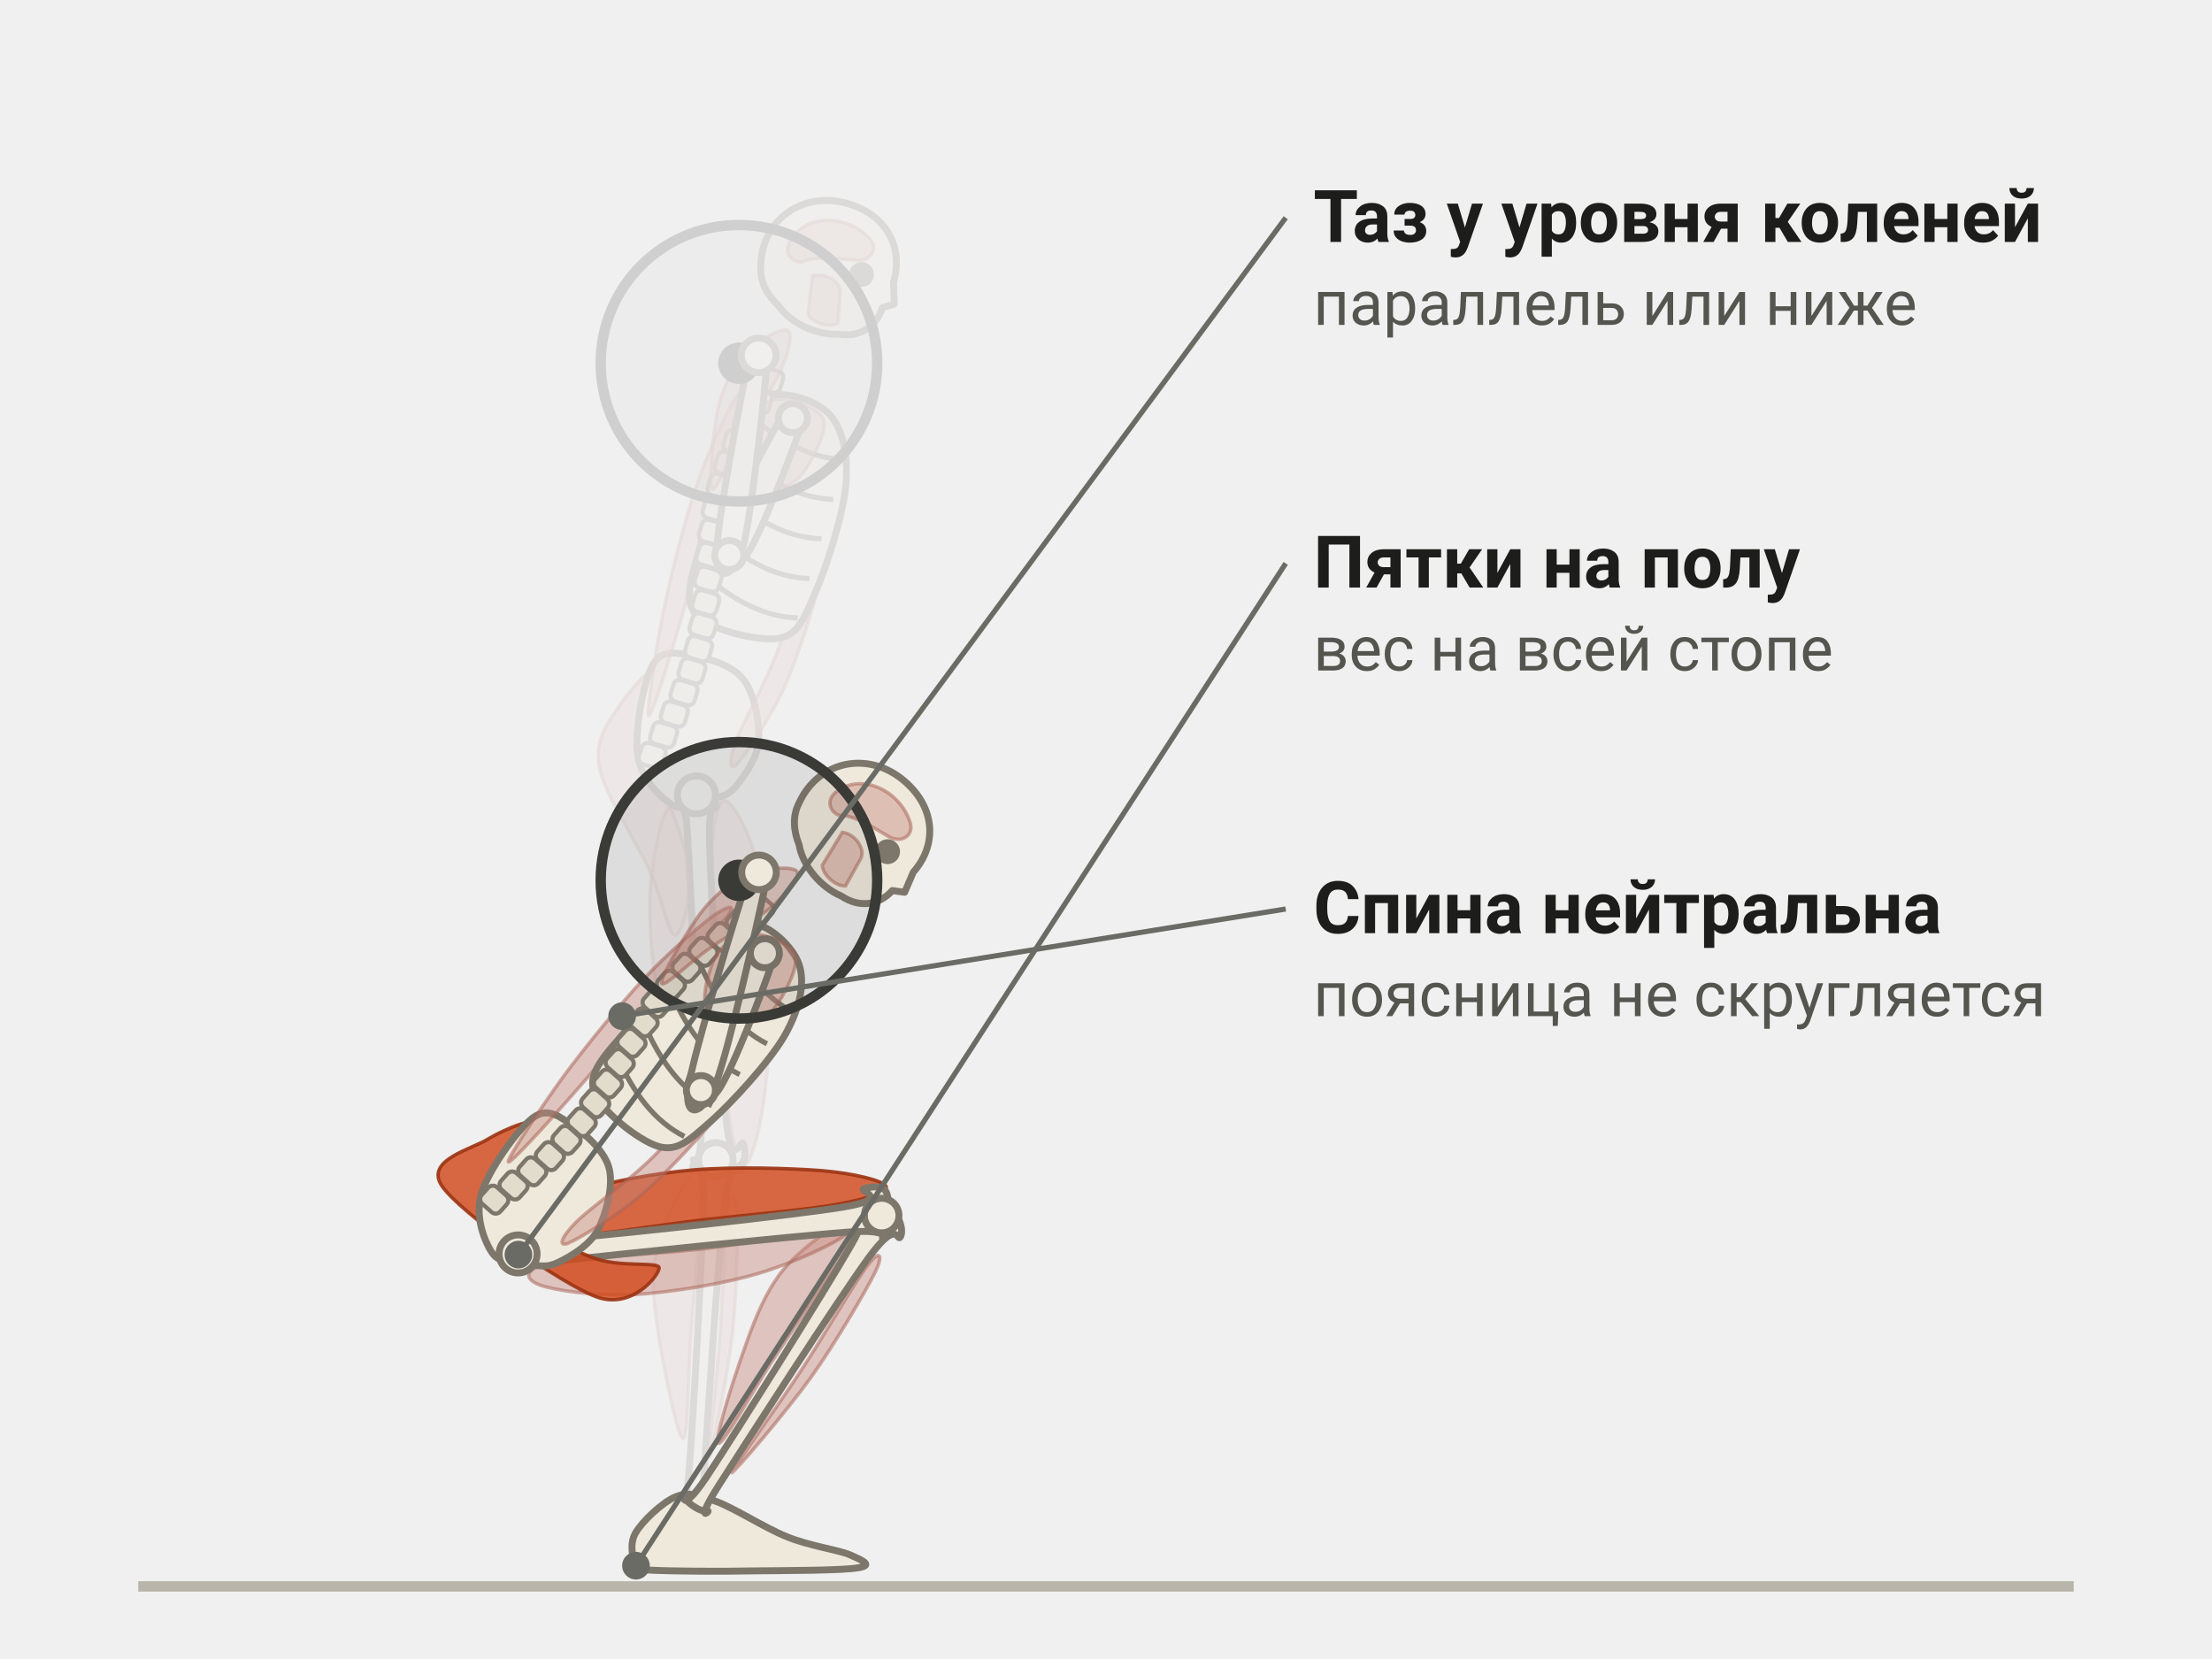
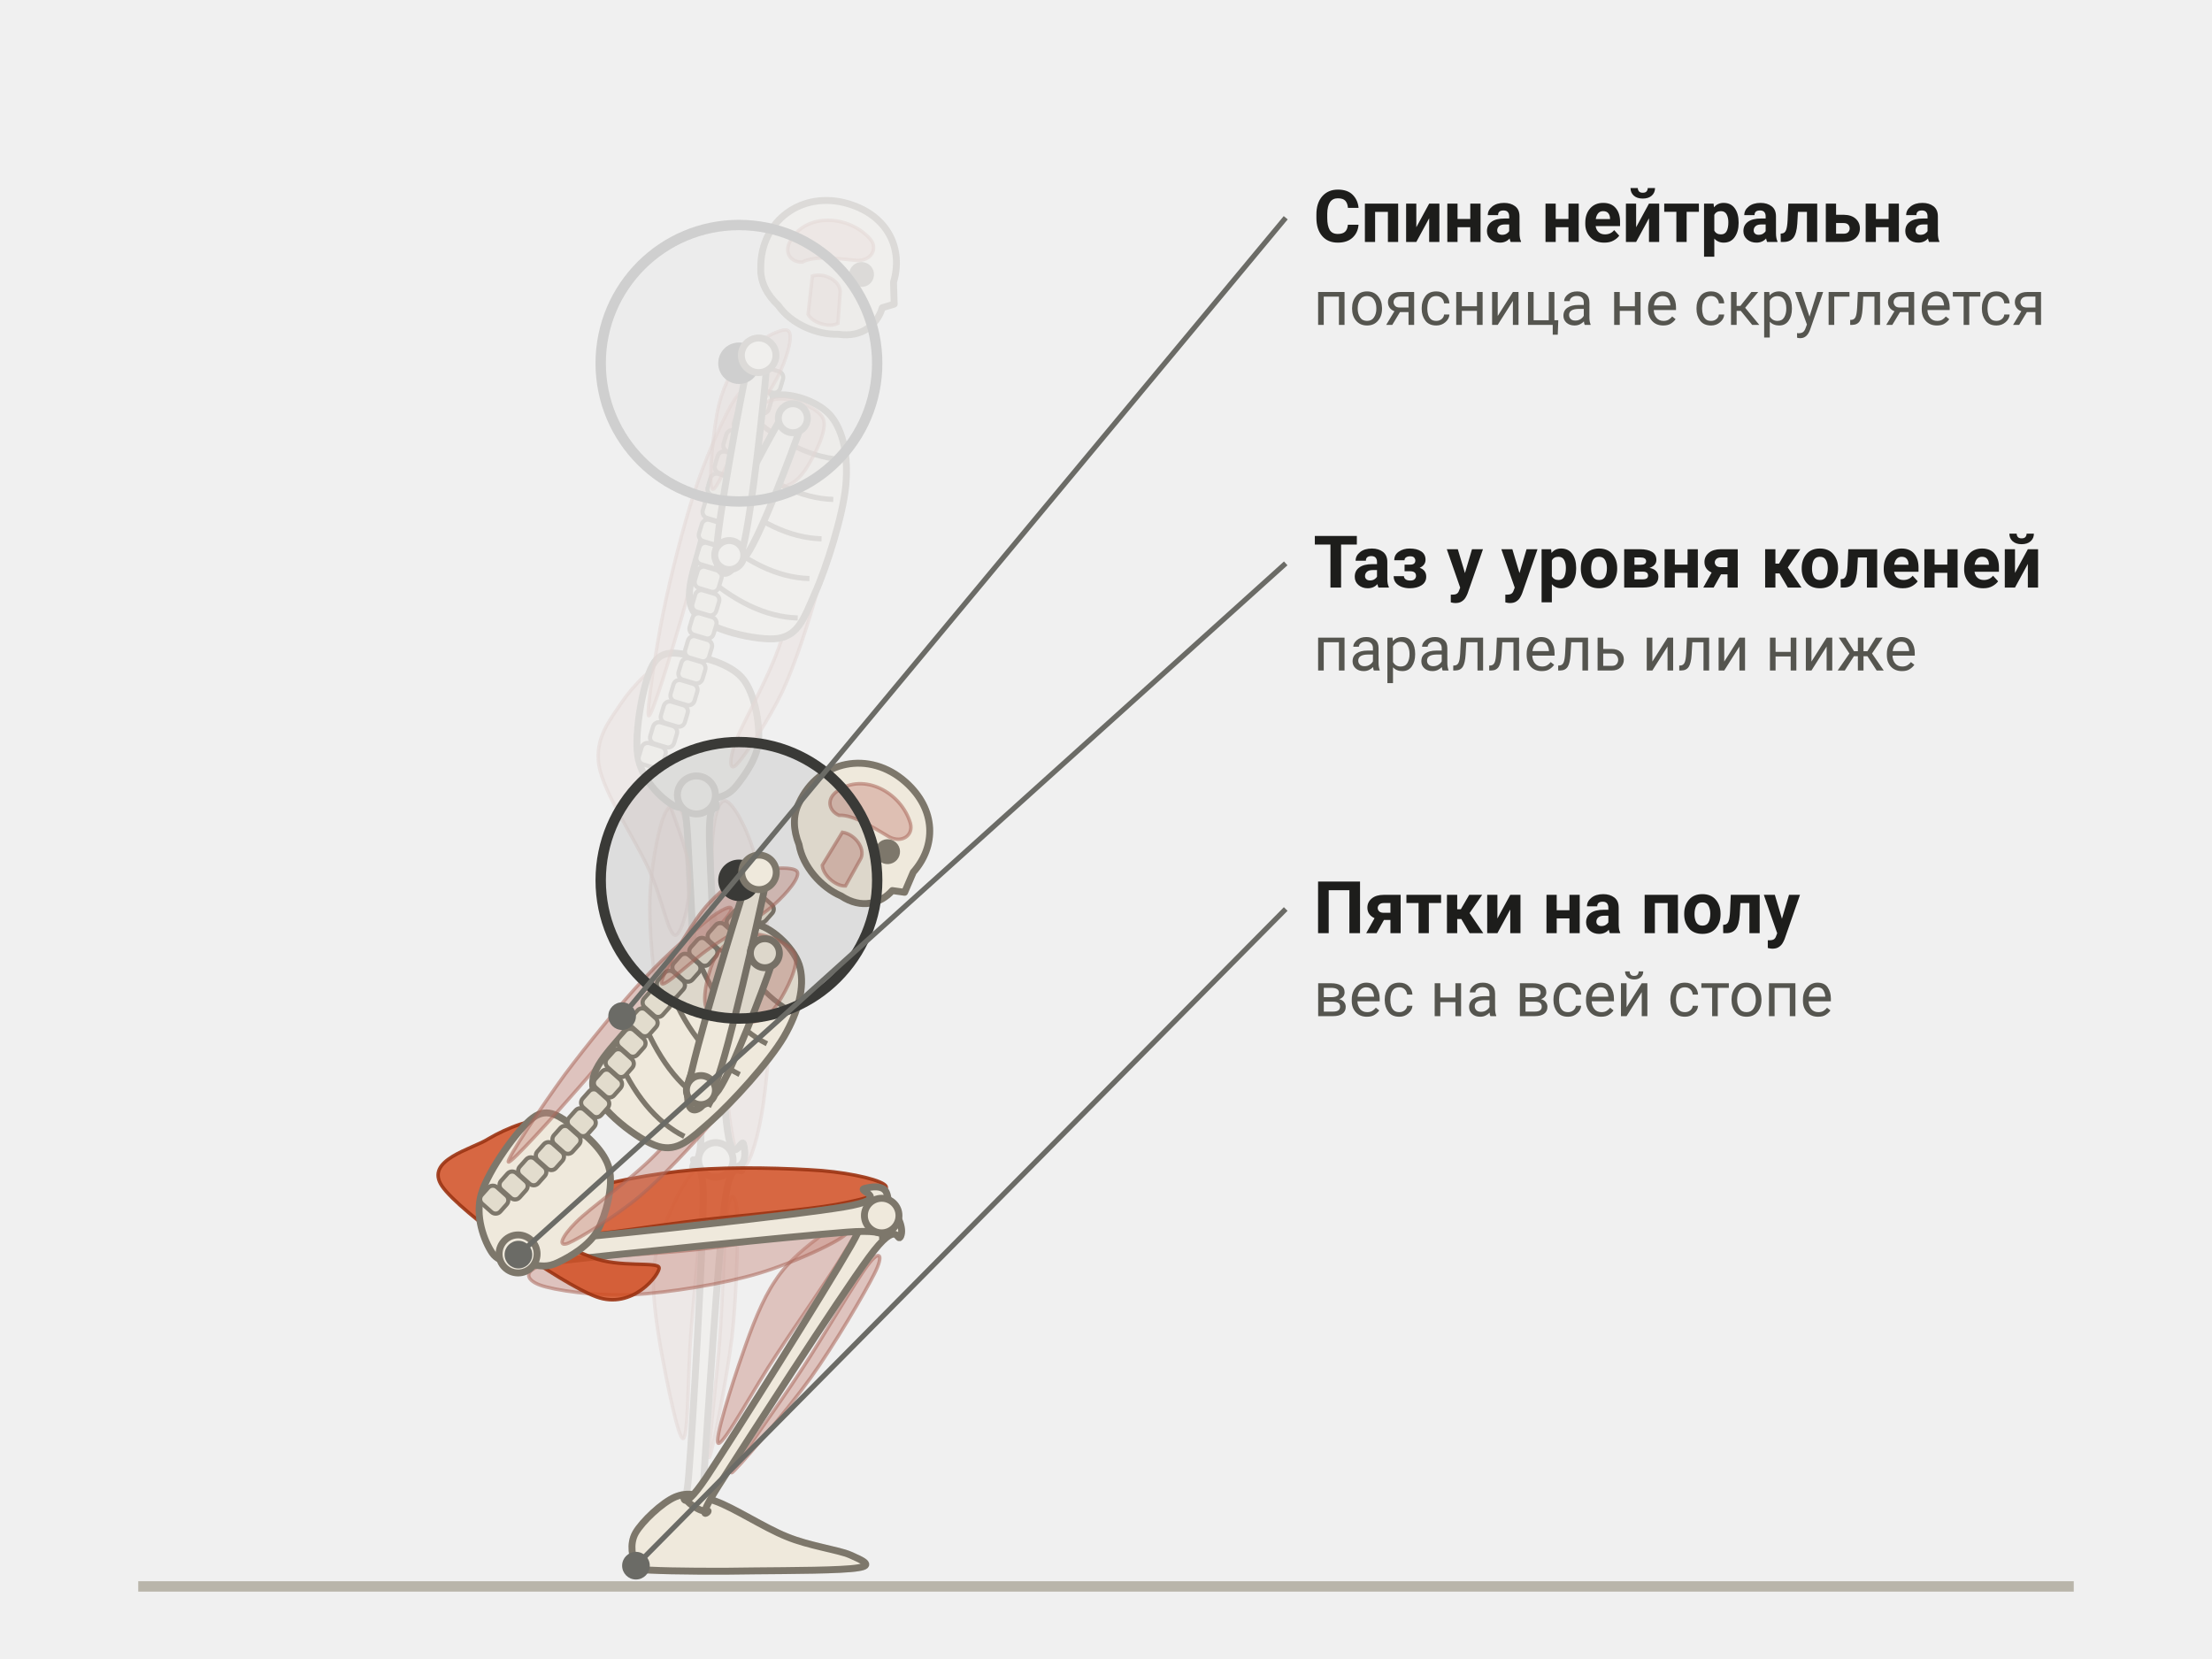
<svg xmlns="http://www.w3.org/2000/svg" viewBox="0 0 640 480" role="img" aria-label="До параллели и ниже, если пятки на полу и поясница ровная.">
  <style>
.bone{fill:#efe9dc;stroke:#7d776b;stroke-width:2;stroke-linejoin:round}
.joint{fill:#efe9dc;stroke:#7d776b;stroke-width:2}
.vert{fill:#e2dccd;stroke:#7d776b;stroke-width:1.2}
.m{fill:#c7867a;fill-opacity:.42;stroke:#a9665a;stroke-opacity:.55;stroke-width:1}
.on{fill:#d2491d;fill-opacity:.82;stroke:#9c3412;stroke-opacity:.9}
.plate{fill:#3a3a37;fill-opacity:.1;stroke:#3a3a37;stroke-width:3}
.bar{fill:#3a3a37}
.ghost{opacity:.18}
.ground{stroke:#b9b5aa;stroke-width:3}
.guide{stroke:#3d7fb8;stroke-width:2.5;stroke-dasharray:8 7;fill:none}
.arrow{stroke:#d2491d;stroke-width:5;fill:none;stroke-linecap:round;marker-end:url(#ah)}
.ahead{fill:#d2491d}
.lead{stroke:#6b6b66;stroke-width:1.5;fill:none}
.t{font:600 21px system-ui,-apple-system,"Segoe UI",Roboto,sans-serif;fill:#1d1d1b}
.s{font:400 18px system-ui,-apple-system,"Segoe UI",Roboto,sans-serif;fill:#55554f}
.ok{fill:#2e8b57}.bad{fill:#c0392b}
.balloon{fill:#3d7fb8;fill-opacity:.25;stroke:#3d7fb8;stroke-width:2}
@media (prefers-color-scheme:dark){
.bone,.joint{fill:#d9d3c4;stroke:#3b3934}.vert{fill:#c9c2b2;stroke:#3b3934}
.plate{fill:#ecebe6;fill-opacity:.12;stroke:#bdbbb3}.bar{fill:#bdbbb3}
.t{fill:#ecebe6}.s{fill:#a9a8a1}.lead{stroke:#9a9993}.ground{stroke:#55534d}
.arrow{stroke:#f0703f}.ahead{fill:#f0703f}.on{fill:#f0703f}
}
</style>
  <defs>
    <marker id="ah" viewBox="0 0 10 10" refX="6" refY="5" markerWidth="4" markerHeight="4" orient="auto">
      <path class="ahead" d="M0 0L10 5L0 10z" />
    </marker>
  </defs>
  <style>
.small{font-size:15px}
.barfill{fill:#d2491d}.track{stroke:#d9d5ca;stroke-width:3}
.card{fill:#f3f1ea;stroke:#e2ded2}.dot{fill:#d2491d}
.okc{fill:#2e8b57}.badc{fill:#c0392b}.mark{stroke:#fff;stroke-width:3.5;fill:none;stroke-linecap:round}
.num{fill:#d2491d}.numt{font:700 18px system-ui,-apple-system,"Segoe UI",Roboto,sans-serif;fill:#fff}
@media (prefers-color-scheme:dark){.barfill,.dot,.num{fill:#f0703f}.track{stroke:#3a3934}.card{fill:#26262a;stroke:#34343a}}
</style>
  <line class="ground" x1="40" y1="459" x2="600" y2="459" />
  <g class="ghost">
    <path class="bone" d="M183.9 452.7C183.1 450.9 182.0 446.8 183.9 443.5C185.8 440.2 191.6 434.7 195.4 433.1C199.2 431.6 201.5 432.4 206.9 434.3C212.3 436.2 221.1 442.0 227.6 444.6C234.1 447.3 242.6 448.4 246.0 449.9C249.4 451.4 252.9 452.9 248.3 453.6C243.7 454.4 228.4 454.4 218.4 454.5C208.4 454.7 194.2 454.6 188.5 454.3C182.8 454.0 184.7 454.5 183.9 452.7Z" />
    <path class="m" d="M197.7 416.2C196.3 416.9 192.7 398.6 191.2 390.3C189.8 382.1 188.6 373.8 189.2 366.9C189.8 360.0 192.5 353.7 194.6 349.0C196.7 344.2 200.4 338.1 201.8 338.3C203.2 338.6 203.1 342.6 202.8 350.6C202.5 358.5 200.7 374.9 199.9 385.9C199.0 396.8 199.2 415.4 197.7 416.2Z" />
    <path class="m" d="M205.2 421.7C205.8 421.8 210.4 398.4 211.8 386.7C213.1 375.0 213.6 357.4 213.3 351.3C213.1 345.2 211.3 344.2 210.4 350.1C209.6 355.9 209.2 374.5 208.3 386.5C207.5 398.4 204.6 421.7 205.2 421.7Z" />
    <path class="bone" d="M204.3 434.9C205.5 433.6 202.8 441.2 203.7 426.7C204.6 412.2 207.8 362.8 209.7 348.0C211.5 333.3 214.9 340.8 214.7 338.2C214.5 335.7 210.8 332.9 208.4 332.7C206.0 332.5 201.3 334.7 200.5 337.2C199.7 339.7 203.7 332.7 203.5 347.6C203.3 362.4 200.5 411.9 199.3 426.4C198.2 440.9 195.6 432.9 196.5 434.3C197.3 435.7 203.1 436.1 204.3 434.9Z" />
    <path class="m" d="M203.3 325.2C202.0 328.0 194.8 309.8 192.3 299.3C189.7 288.9 188.0 273.1 188.0 262.5C188.0 251.9 190.4 239.8 192.2 235.8C193.9 231.8 197.0 230.8 198.3 238.6C199.6 246.5 199.3 268.6 200.2 283.0C201.0 297.5 204.6 322.5 203.3 325.2Z" />
    <path class="m" d="M215.4 337.3C217.1 336.7 219.6 328.3 220.9 319.0C222.2 309.8 223.5 293.6 223.1 281.8C222.7 270.0 220.8 256.5 218.6 248.2C216.4 239.8 212.0 232.1 209.9 231.7C207.8 231.3 206.3 237.2 206.0 245.6C205.8 254.1 207.6 269.8 208.4 282.6C209.3 295.4 209.8 313.6 211.0 322.7C212.2 331.8 213.8 337.9 215.4 337.3Z" />
    <path class="bone" d="M213.6 337.4C215.9 336.6 215.7 333.1 215.1 331.0C214.5 328.9 211.8 339.3 210.2 324.9C208.5 310.5 205.8 260.0 205.3 244.6C204.8 229.3 207.6 235.7 207.2 232.9C206.8 230.1 204.4 228.1 202.8 227.8C201.2 227.5 198.1 228.8 197.4 231.3C196.8 233.8 198.1 227.2 199.0 242.8C199.9 258.5 202.5 309.8 202.8 325.3C203.2 340.8 199.3 333.9 201.1 336.0C202.9 338.0 211.3 338.3 213.6 337.4Z" />
    <circle class="joint" cx="207.1" cy="335.6" r="5" />
    <path class="m" d="M191.9 193.4C190.2 190.8 182.8 198.8 179.7 203.5C176.6 208.2 172.0 213.5 173.3 221.5C174.7 229.6 184.3 243.7 187.9 251.9C191.6 260.1 193.4 270.7 195.4 270.6C197.3 270.5 200.3 259.9 199.4 251.3C198.5 242.7 191.2 228.7 189.9 219.0C188.7 209.4 193.6 196.0 191.9 193.4Z" />
    <path class="bone" d="M194.6 232.9C191.1 230.8 185.5 225.4 184.5 218.6C183.5 211.9 186.1 197.3 188.8 192.5C191.4 187.6 196.0 189.0 200.4 189.7C204.8 190.4 212.0 192.5 215.1 196.6C218.3 200.7 219.8 209.0 219.5 214.2C219.2 219.3 215.4 224.4 213.2 227.2C210.9 230.1 209.0 230.4 205.9 231.3C202.8 232.3 198.2 235.0 194.6 232.9Z" />
    <circle class="joint" cx="201.5" cy="230.0" r="5.5" />
    <path class="m" d="M213.3 221.0C215.6 218.6 222.5 208.2 226.4 200.0C230.2 191.8 234.0 179.8 236.3 171.7C238.6 163.7 240.5 154.9 240.4 151.7C240.2 148.6 237.8 146.8 235.3 152.7C232.8 158.6 229.1 176.9 225.4 187.2C221.7 197.5 214.9 209.0 212.8 214.7C210.8 220.3 211.1 223.5 213.3 221.0Z" />
    <path class="m" d="M187.7 207.1C186.9 206.9 189.7 188.0 191.9 177.2C194.1 166.4 197.7 152.3 200.9 142.4C204.1 132.5 208.7 122.5 211.1 118.0C213.5 113.5 216.0 111.1 215.2 115.5C214.4 119.8 209.2 133.4 206.2 144.0C203.2 154.5 200.3 168.2 197.2 178.7C194.1 189.3 188.6 207.4 187.7 207.1Z" />
    <path class="bone rib" d="M201.0 177.4C197.3 172.5 201.2 164.1 203.2 155.6C205.2 147.0 209.5 132.9 213.0 126.1C216.5 119.2 219.6 115.3 224.2 114.4C228.8 113.5 237.2 116.2 240.6 120.6C244.0 124.9 245.5 132.0 244.7 140.6C243.9 149.1 239.1 164.3 235.8 171.6C232.6 179.0 231.0 183.7 225.2 184.7C219.4 185.6 204.6 182.2 201.0 177.4Z" />
    <path class="lead" style="stroke:#7d776b" d="M202.7 165.4Q217.0 178.4 230.8 178.8" />
    <path class="lead" style="stroke:#7d776b" d="M206.1 153.9Q220.4 167.0 234.2 167.4" />
    <path class="lead" style="stroke:#7d776b" d="M209.5 142.5Q223.9 155.5 237.7 155.9" />
    <path class="lead" style="stroke:#7d776b" d="M213.0 131.0Q227.3 144.1 241.1 144.5" />
    <path class="lead" style="stroke:#7d776b" d="M216.4 119.6Q230.7 132.6 244.5 133.0" />
    <rect class="vert" x="185.1" y="215.4" width="7.2" height="6.4" rx="1.8" transform="rotate(16.7 188.7 218.6)" />
    <rect class="vert" x="188.4" y="209.4" width="7.2" height="6.4" rx="1.8" transform="rotate(16.7 192.0 212.6)" />
    <rect class="vert" x="191.5" y="203.4" width="7.2" height="6.4" rx="1.8" transform="rotate(16.7 195.1 206.6)" />
    <rect class="vert" x="194.3" y="197.2" width="7.2" height="6.4" rx="1.8" transform="rotate(16.7 197.9 200.4)" />
    <rect class="vert" x="196.6" y="190.9" width="7.2" height="6.4" rx="1.8" transform="rotate(16.7 200.2 194.1)" />
    <rect class="vert" x="198.5" y="184.5" width="7.2" height="6.4" rx="1.8" transform="rotate(16.7 202.1 187.7)" />
    <rect class="vert" x="199.8" y="177.9" width="7.2" height="6.4" rx="1.8" transform="rotate(16.7 203.4 181.1)" />
    <rect class="vert" x="200.6" y="171.2" width="7.2" height="6.4" rx="1.8" transform="rotate(16.7 204.2 174.4)" />
    <rect class="vert" x="201.3" y="164.4" width="7.2" height="6.4" rx="1.8" transform="rotate(16.7 204.9 167.6)" />
    <rect class="vert" x="201.8" y="157.5" width="7.2" height="6.4" rx="1.8" transform="rotate(16.7 205.4 160.7)" />
    <rect class="vert" x="202.5" y="150.8" width="7.2" height="6.4" rx="1.8" transform="rotate(16.7 206.1 154.0)" />
    <rect class="vert" x="203.6" y="144.1" width="7.2" height="6.4" rx="1.8" transform="rotate(16.7 207.2 147.3)" />
    <rect class="vert" x="205.0" y="137.5" width="7.2" height="6.4" rx="1.8" transform="rotate(16.7 208.6 140.7)" />
    <rect class="vert" x="207.1" y="131.1" width="7.2" height="6.4" rx="1.8" transform="rotate(16.7 210.7 134.3)" />
    <rect class="vert" x="209.6" y="124.9" width="7.2" height="6.4" rx="1.8" transform="rotate(16.7 213.2 128.1)" />
    <rect class="vert" x="212.6" y="118.8" width="7.2" height="6.4" rx="1.8" transform="rotate(16.7 216.2 122.0)" />
    <rect class="vert" x="215.8" y="112.8" width="7.2" height="6.4" rx="1.8" transform="rotate(16.7 219.4 116.0)" />
    <rect class="vert" x="219.1" y="106.8" width="7.2" height="6.4" rx="1.8" transform="rotate(16.7 222.7 110.0)" />
    <path class="m" d="M206.0 141.4C204.9 139.9 206.4 123.6 208.0 117.1C209.7 110.5 212.6 105.5 215.9 102.0C219.2 98.4 226.3 94.7 227.9 95.6C229.6 96.5 228.1 102.3 225.8 107.4C223.5 112.6 217.6 120.8 214.3 126.5C211.0 132.1 207.1 143.0 206.0 141.4Z" />
    <g class="head" transform="matrix(0.958 0.287 -0.287 0.958 238.5 78.8)">
      <path class="bone" d="M-18 4C-22 -9 -13 -21 1 -21C13 -21 20 -13 20 -3L22 3L19 5C19 10 16 15 9 16C3 18 -5 17 -10 13C-14 11 -17 8 -18 4Z" />
      <path class="m" d="M-12 -6C-10 -15 2 -18 10 -13C13 -11 12 -7 8 -6C3 -5 -4 -4 -7 -1C-10 0 -13 -2 -12 -6Z" />
      <path class="m" d="M-3 2C0 0 5 1 6 4L8 13C6 15 1 15 -1 13Z" />
      <circle cx="10.5" cy="-2.5" r="3.6" fill="#7d776b" />
    </g>
    <path class="m" d="M212.7 137.3C211.0 134.1 213.2 125.3 215.4 121.7C217.6 118.0 221.9 115.5 225.7 115.4C229.5 115.3 236.9 118.0 238.2 121.2C239.5 124.5 235.6 131.7 233.6 135.0C231.5 138.3 229.2 140.6 225.7 140.9C222.2 141.3 214.4 140.5 212.7 137.3Z" />
    <path class="bone" d="M207.2 158.8C205.6 165.3 212.0 166.3 216.0 160.6C220.1 154.8 229.1 131.1 231.4 124.3C233.7 117.6 230.8 120.6 229.8 120.2C228.8 119.7 229.3 115.2 225.6 121.6C221.8 128.0 208.8 152.4 207.2 158.8Z" />
    <path class="bone" d="M207.3 160.1C207.1 168.9 212.6 167.2 215.0 158.2C217.4 149.2 221.1 115.3 221.8 106.1C222.6 96.8 220.5 102.9 219.5 102.8C218.6 102.6 218.4 95.7 216.4 105.2C214.3 114.8 207.5 151.2 207.3 160.1Z" />
    <circle class="joint" cx="229.4" cy="121.0" r="4.2" />
    <circle class="joint" cx="211.0" cy="160.6" r="4.2" />
    <circle class="plate" cx="213.8" cy="105.1" r="40" />
    <circle class="bar" cx="213.8" cy="105.1" r="6" />
    <circle class="joint" cx="219.5" cy="102.8" r="5" />
  </g>
  <g>
    <path class="bone" d="M183.9 452.7C183.1 450.9 182.0 446.8 183.9 443.5C185.8 440.2 191.6 434.7 195.4 433.1C199.2 431.6 201.5 432.4 206.9 434.3C212.3 436.2 221.1 442.0 227.6 444.6C234.1 447.3 242.6 448.4 246.0 449.9C249.4 451.4 252.9 452.9 248.3 453.6C243.7 454.4 228.4 454.4 218.4 454.5C208.4 454.7 194.2 454.6 188.5 454.3C182.8 454.0 184.7 454.5 183.9 452.7Z" />
    <path class="m" d="M207.9 417.6C206.3 417.6 212.0 399.8 214.8 391.9C217.5 384.0 220.5 376.1 224.4 370.4C228.2 364.6 233.6 360.5 237.8 357.3C241.9 354.2 248.2 350.6 249.2 351.5C250.3 352.4 248.3 355.9 244.1 362.7C240.0 369.5 230.5 383.0 224.5 392.2C218.4 401.3 209.6 417.7 207.9 417.6Z" />
    <path class="m" d="M211.7 426.1C212.2 426.4 227.6 408.3 234.5 398.7C241.4 389.1 250.3 373.9 253.0 368.5C255.8 363.0 254.6 361.3 251.1 366.0C247.5 370.7 238.2 386.8 231.6 396.8C225.1 406.8 211.3 425.8 211.7 426.1Z" />
    <path class="bone" d="M204.6 437.2C206.2 436.6 200.2 442.0 208.0 429.7C215.8 417.5 242.6 375.8 251.4 363.8C260.2 351.8 259.5 360.0 260.6 357.7C261.6 355.4 259.7 351.1 257.7 349.8C255.7 348.5 250.5 348.1 248.6 349.9C246.7 351.7 253.6 347.5 246.2 360.4C238.8 373.3 212.4 415.3 204.4 427.4C196.3 439.4 198.0 431.3 198.0 432.9C198.1 434.5 202.9 437.7 204.6 437.2Z" />
    <path class="m" d="M244.9 356.0C247.7 357.2 230.0 365.3 219.6 368.4C209.3 371.5 193.6 374.0 183.0 374.6C172.5 375.1 160.2 373.3 156.2 371.8C152.1 370.3 150.9 367.3 158.7 365.6C166.5 363.8 188.6 363.0 202.9 361.4C217.3 359.8 242.1 354.9 244.9 356.0Z" />
    <path class="m on" d="M256.4 343.3C255.7 341.6 247.1 339.5 237.8 338.7C228.5 338.0 212.3 337.5 200.5 338.5C188.8 339.5 175.4 342.1 167.2 344.8C158.9 347.4 151.4 352.2 151.1 354.3C150.8 356.4 156.8 357.7 165.3 357.5C173.8 357.3 189.3 354.6 202.1 353.1C214.9 351.6 233.0 350.1 242.0 348.5C251.1 346.8 257.1 344.9 256.4 343.3Z" />
    <path class="bone" d="M256.5 345.1C255.6 342.8 252.1 343.3 250.0 343.9C248.0 344.6 258.5 346.8 244.2 349.2C229.9 351.6 179.6 357.0 164.3 358.3C149.0 359.6 155.3 356.4 152.5 357.0C149.7 357.5 147.8 360.0 147.6 361.6C147.5 363.3 148.8 366.3 151.4 366.8C153.9 367.3 147.3 366.4 162.9 364.7C178.5 362.9 229.5 357.7 245.0 356.5C260.5 355.3 253.8 359.6 255.7 357.7C257.7 355.8 257.5 347.4 256.5 345.1Z" />
    <circle class="joint" cx="255.1" cy="351.7" r="5" />
    <path class="m on" d="M156.6 325.5C156.2 322.4 146.1 326.6 141.3 329.5C136.6 332.5 122.7 335.6 127.9 343.2C133.1 350.8 162.0 371.3 172.5 375.2C183.0 379.1 190.9 368.7 190.7 366.8C190.5 364.9 179.1 366.9 171.3 363.8C163.5 360.6 146.5 354.3 144.0 347.9C141.6 341.6 157.1 328.6 156.6 325.5Z" />
    <path class="bone" d="M142.4 362.5C140.1 359.1 137.3 351.8 139.3 345.3C141.2 338.8 149.8 326.6 154.2 323.4C158.6 320.1 162.2 323.3 165.9 325.8C169.6 328.3 175.2 333.3 176.3 338.3C177.5 343.3 175.3 351.5 172.9 356.0C170.4 360.5 164.9 363.6 161.6 365.2C158.3 366.8 156.5 366.3 153.3 365.8C150.1 365.4 144.8 366.0 142.4 362.5Z" />
    <circle class="joint" cx="149.9" cy="362.8" r="5.5" />
    <path class="m" d="M164.4 359.7C167.5 358.4 178.2 351.9 185.1 346.1C192.0 340.3 200.5 331.0 206.0 324.7C211.5 318.4 217.0 311.2 218.2 308.3C219.4 305.3 217.9 302.7 213.1 307.0C208.4 311.3 197.4 326.3 189.6 334.1C181.9 341.9 170.8 349.4 166.6 353.7C162.4 357.9 161.3 360.9 164.4 359.7Z" />
    <path class="m" d="M147.1 336.2C146.4 335.6 157.0 319.7 163.5 310.8C170.1 302.0 179.3 290.7 186.4 283.1C193.4 275.6 201.9 268.4 205.9 265.3C210.0 262.3 213.3 261.2 210.7 264.8C208.1 268.4 197.7 278.5 190.5 286.8C183.3 295.1 174.9 306.3 167.6 314.5C160.4 322.8 147.7 336.8 147.1 336.2Z" />
    <path class="bone rib" d="M171.6 314.9C170.4 308.9 177.4 303.0 182.9 296.0C188.3 289.1 198.2 278.2 204.2 273.4C210.3 268.7 214.7 266.5 219.3 267.6C223.8 268.7 230.3 274.8 231.5 280.1C232.8 285.5 231.1 292.6 226.8 300.0C222.5 307.3 211.7 319.1 205.7 324.4C199.6 329.7 196.2 333.3 190.5 331.7C184.9 330.1 172.9 320.8 171.6 314.9Z" />
    <path class="lead" style="stroke:#7d776b" d="M178.2 304.7Q185.7 322.6 198.0 328.8" />
    <path class="lead" style="stroke:#7d776b" d="M186.2 295.8Q193.7 313.7 206.0 319.9" />
    <path class="lead" style="stroke:#7d776b" d="M194.1 286.9Q201.6 304.7 214.0 310.9" />
    <path class="lead" style="stroke:#7d776b" d="M202.1 277.9Q209.6 295.8 221.9 302.0" />
    <path class="lead" style="stroke:#7d776b" d="M210.0 269.0Q217.5 286.9 229.9 293.1" />
    <rect class="vert" x="139.4" y="343.9" width="7.2" height="6.4" rx="1.8" transform="rotate(41.7 143.0 347.1)" />
    <rect class="vert" x="145.0" y="339.8" width="7.2" height="6.4" rx="1.8" transform="rotate(41.7 148.6 343.0)" />
    <rect class="vert" x="150.4" y="335.7" width="7.2" height="6.4" rx="1.8" transform="rotate(41.7 154.0 338.9)" />
    <rect class="vert" x="155.5" y="331.3" width="7.2" height="6.4" rx="1.8" transform="rotate(41.7 159.1 334.5)" />
    <rect class="vert" x="160.3" y="326.6" width="7.2" height="6.4" rx="1.8" transform="rotate(41.7 163.9 329.8)" />
    <rect class="vert" x="164.7" y="321.5" width="7.2" height="6.4" rx="1.8" transform="rotate(41.7 168.3 324.7)" />
    <rect class="vert" x="168.6" y="316.0" width="7.2" height="6.4" rx="1.8" transform="rotate(41.7 172.2 319.2)" />
    <rect class="vert" x="172.3" y="310.3" width="7.2" height="6.4" rx="1.8" transform="rotate(41.7 175.9 313.5)" />
    <rect class="vert" x="175.7" y="304.4" width="7.2" height="6.4" rx="1.8" transform="rotate(41.7 179.3 307.6)" />
    <rect class="vert" x="179.1" y="298.5" width="7.2" height="6.4" rx="1.8" transform="rotate(41.7 182.7 301.7)" />
    <rect class="vert" x="182.6" y="292.6" width="7.2" height="6.4" rx="1.8" transform="rotate(41.7 186.2 295.8)" />
    <rect class="vert" x="186.4" y="287.0" width="7.2" height="6.4" rx="1.8" transform="rotate(41.7 190.0 290.2)" />
    <rect class="vert" x="190.5" y="281.7" width="7.2" height="6.4" rx="1.8" transform="rotate(41.7 194.1 284.9)" />
    <rect class="vert" x="195.0" y="276.8" width="7.2" height="6.4" rx="1.8" transform="rotate(41.7 198.6 280.0)" />
    <rect class="vert" x="199.9" y="272.2" width="7.2" height="6.4" rx="1.8" transform="rotate(41.7 203.5 275.4)" />
    <rect class="vert" x="205.2" y="267.9" width="7.2" height="6.4" rx="1.8" transform="rotate(41.7 208.8 271.1)" />
    <rect class="vert" x="210.7" y="263.8" width="7.2" height="6.4" rx="1.8" transform="rotate(41.7 214.3 267.0)" />
    <rect class="vert" x="216.2" y="259.7" width="7.2" height="6.4" rx="1.8" transform="rotate(41.7 219.8 262.9)" />
    <path class="m" d="M191.4 284.4C191.1 282.6 199.2 268.5 203.5 263.2C207.8 257.9 212.5 254.7 217.1 252.8C221.6 251.0 229.5 250.6 230.6 252.1C231.7 253.6 227.9 258.3 223.7 262.0C219.5 265.7 210.7 270.6 205.3 274.4C199.9 278.1 191.7 286.3 191.4 284.4Z" />
    <g class="head" transform="matrix(0.747 0.665 -0.665 0.747 247.3 241.3)">
      <path class="bone" d="M-18 4C-22 -9 -13 -21 1 -21C13 -21 20 -13 20 -3L22 3L19 5C19 10 16 15 9 16C3 18 -5 17 -10 13C-14 11 -17 8 -18 4Z" />
      <path class="m" d="M-12 -6C-10 -15 2 -18 10 -13C13 -11 12 -7 8 -6C3 -5 -4 -4 -7 -1C-10 0 -13 -2 -12 -6Z" />
      <path class="m" d="M-3 2C0 0 5 1 6 4L8 13C6 15 1 15 -1 13Z" />
      <circle cx="10.5" cy="-2.5" r="3.6" fill="#7d776b" />
    </g>
    <path class="m" d="M204.5 292.1C202.8 288.9 205.1 280.1 207.2 276.5C209.4 272.8 213.7 270.3 217.5 270.2C221.3 270.1 228.7 272.8 230.0 276.0C231.3 279.3 227.5 286.5 225.4 289.8C223.3 293.1 221.0 295.4 217.5 295.7C214.0 296.1 206.2 295.3 204.5 292.1Z" />
    <path class="bone" d="M199.0 313.6C197.4 320.1 203.8 321.1 207.9 315.4C211.9 309.6 221.0 285.9 223.2 279.1C225.5 272.4 222.6 275.4 221.6 275.0C220.6 274.5 221.2 270.0 217.4 276.4C213.6 282.8 200.6 307.1 199.0 313.6Z" />
    <path class="bone" d="M199.2 314.4C197.7 324.2 203.5 322.9 207.2 313.2C210.9 303.5 219.3 266.4 221.4 256.3C223.5 246.2 220.5 252.7 219.6 252.4C218.7 252.2 219.4 244.5 216.1 254.9C212.7 265.2 200.7 304.7 199.2 314.4Z" />
    <circle class="joint" cx="221.3" cy="275.8" r="4.2" />
    <circle class="joint" cx="202.8" cy="315.4" r="4.2" />
    <circle class="plate" cx="213.8" cy="254.7" r="40" />
    <circle class="bar" cx="213.8" cy="254.7" r="6" />
    <circle class="joint" cx="219.6" cy="252.4" r="5" />
  </g>
-   <path class="lead" d="M372 63L150 363" />
+   <path class="lead" d="M372 63L180 294" />
+   <circle cx="180" cy="294" r="4" fill="#6b6b66" />
+   <text class="t" x="380" y="70" text-anchor="start">Спина нейтральна</text>
+   <text class="s" x="380" y="94" text-anchor="start">поясница не скругляется</text>
+   <path class="lead" d="M372 163L150 363" />
  <circle cx="150" cy="363" r="4" fill="#6b6b66" />
-   <text class="t" x="380" y="70" text-anchor="start">Таз у уровня коленей</text>
-   <text class="s" x="380" y="94" text-anchor="start">параллель или ниже</text>
-   <path class="lead" d="M372 163L184 453" />
+   <text class="t" x="380" y="170" text-anchor="start">Таз у уровня коленей</text>
+   <text class="s" x="380" y="194" text-anchor="start">параллель или ниже</text>
+   <path class="lead" d="M372 263L184 453" />
  <circle cx="184" cy="453" r="4" fill="#6b6b66" />
-   <text class="t" x="380" y="170" text-anchor="start">Пятки на полу</text>
-   <text class="s" x="380" y="194" text-anchor="start">вес на всей стопе</text>
-   <path class="lead" d="M372 263L180 294" />
-   <circle cx="180" cy="294" r="4" fill="#6b6b66" />
-   <text class="t" x="380" y="270" text-anchor="start">Спина нейтральна</text>
-   <text class="s" x="380" y="294" text-anchor="start">поясница не скругляется</text>
+   <text class="t" x="380" y="270" text-anchor="start">Пятки на полу</text>
+   <text class="s" x="380" y="294" text-anchor="start">вес на всей стопе</text>
</svg>
